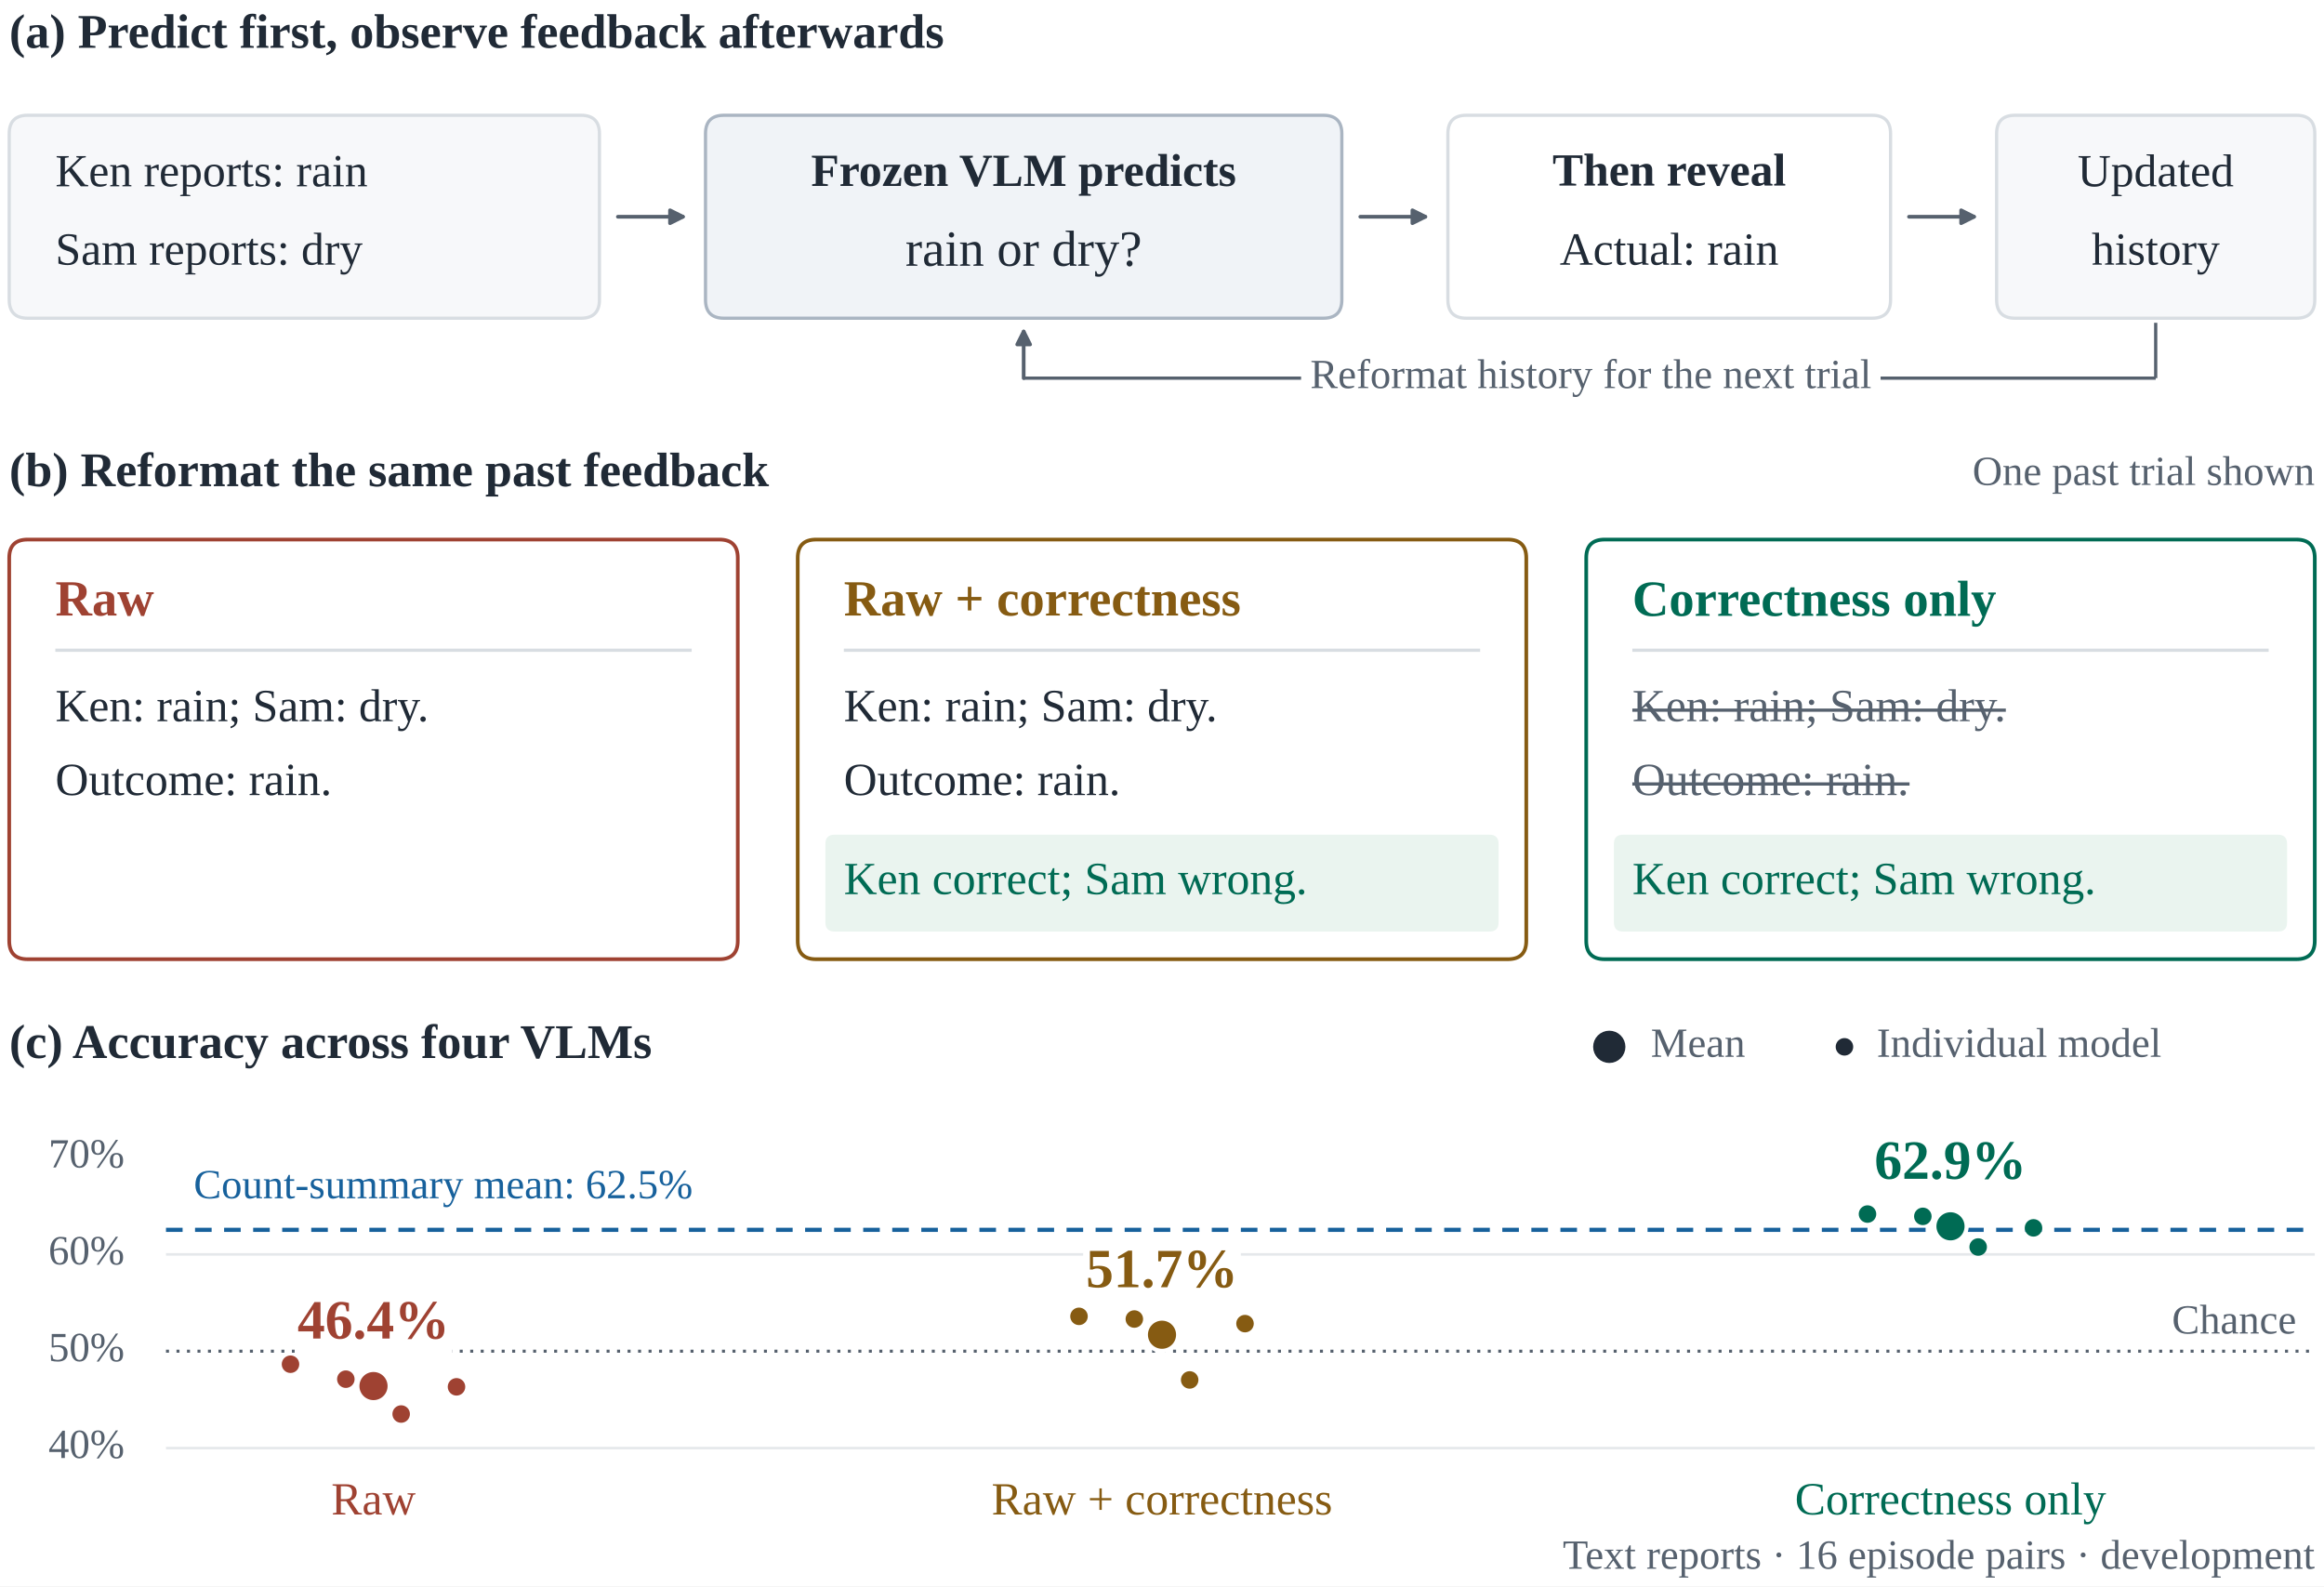
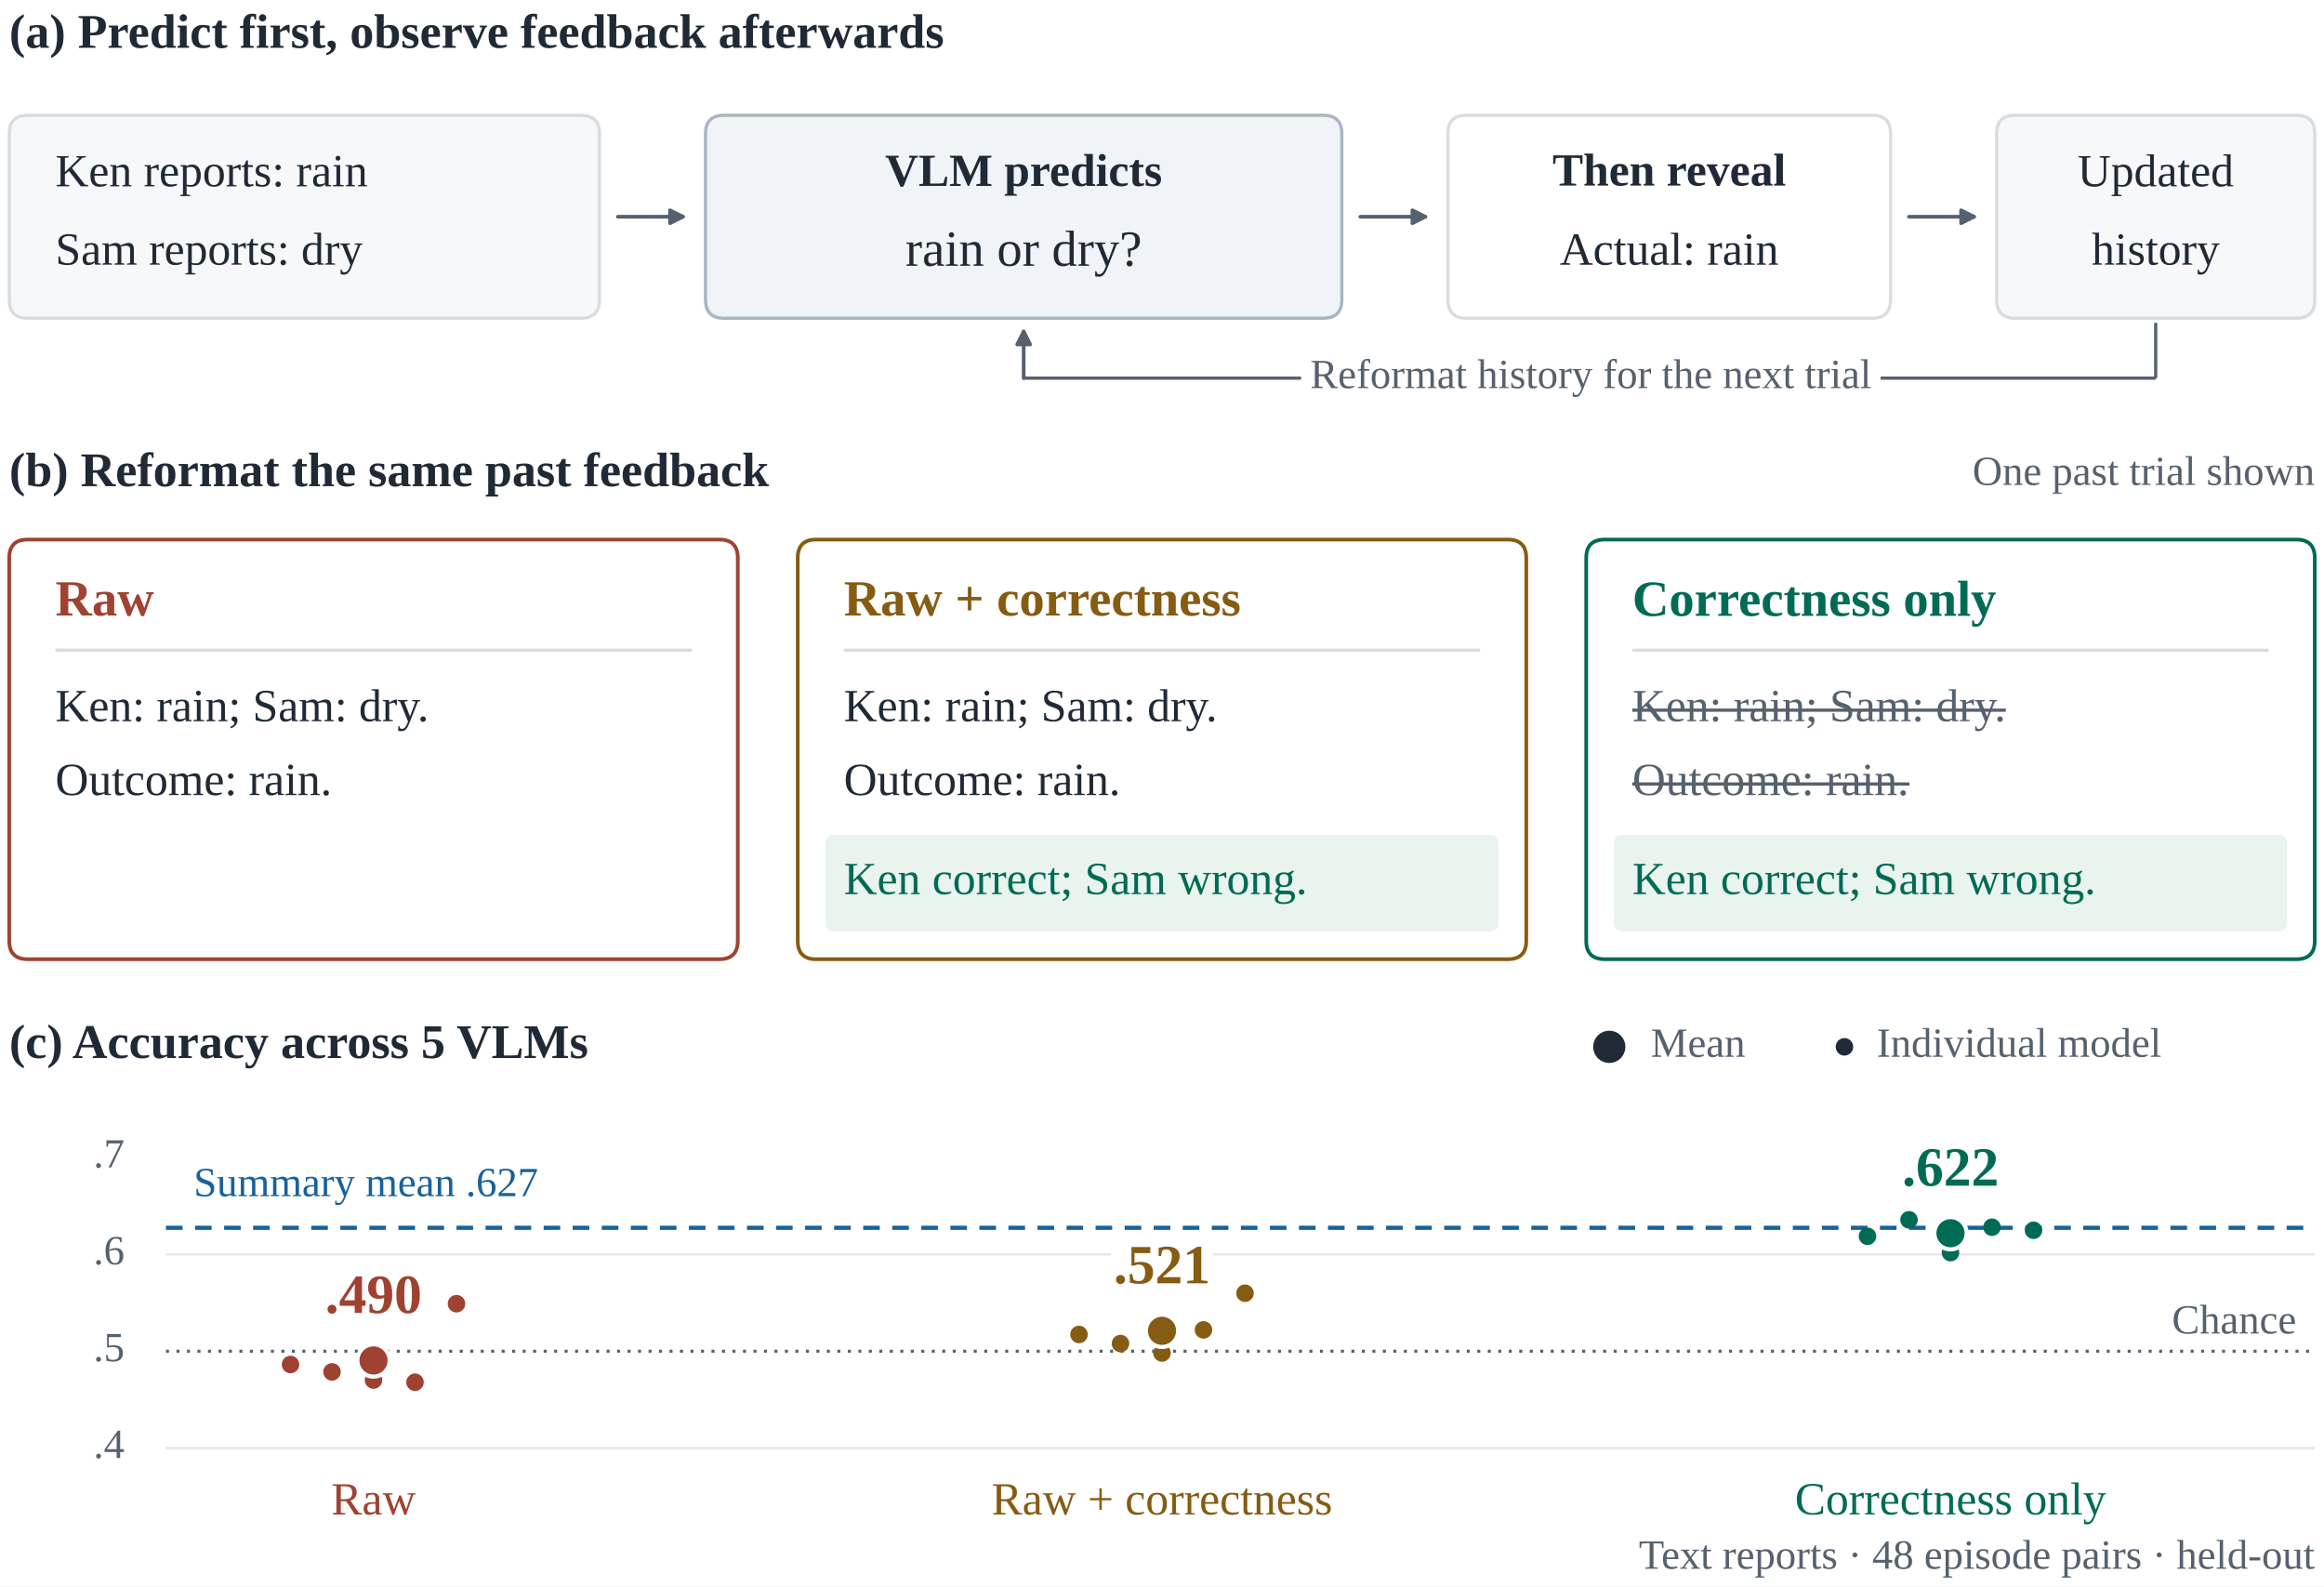
<svg xmlns="http://www.w3.org/2000/svg" xmlns:xlink="http://www.w3.org/1999/xlink" width="504pt" height="344pt" viewBox="0 0 504 344" version="1.1">
  <defs>
    <style type="text/css">*{stroke-linejoin: round; stroke-linecap: butt}</style>
  </defs>
  <g id="figure_1">
    <g id="patch_1">
      <path d="M 0 344 L 504 344 L 504 0 L 0 0 z " style="fill: #ffffff" />
    </g>
    <g id="axes_1">
      <g id="patch_2">
        <path d="M 6 25 L 126 25 Q 130 25 130 29 L 130 65 Q 130 69 126 69 L 6 69 Q 2 69 2 65 L 2 29 Q 2 25 6 25 z " clip-path="url(#p082abb917b)" style="fill: #f7f8fa; stroke: #d8dde2; stroke-width: 0.7; stroke-linejoin: miter" />
      </g>
      <g id="patch_3">
        <path d="M 134 47 Q 141.5 47 148.106 47 " clip-path="url(#p082abb917b)" style="fill: none; stroke: #56616e; stroke-width: 0.8; stroke-linecap: round" />
        <path d="M 145.306 45.6 L 148.106 47 L 145.306 48.4 z " clip-path="url(#p082abb917b)" style="fill: #56616e; stroke: #56616e; stroke-width: 0.8; stroke-linecap: round" />
      </g>
      <g id="patch_4">
        <path d="M 157 25 L 287 25 Q 291 25 291 29 L 291 65 Q 291 69 287 69 L 157 69 Q 153 69 153 65 L 153 29 Q 153 25 157 25 z " clip-path="url(#p082abb917b)" style="fill: #f0f3f7; stroke: #aab5c2; stroke-width: 0.7; stroke-linejoin: miter" />
      </g>
      <g id="patch_5">
        <path d="M 295 47 Q 302.5 47 309.106 47 " clip-path="url(#p082abb917b)" style="fill: none; stroke: #56616e; stroke-width: 0.8; stroke-linecap: round" />
        <path d="M 306.306 45.6 L 309.106 47 L 306.306 48.4 z " clip-path="url(#p082abb917b)" style="fill: #56616e; stroke: #56616e; stroke-width: 0.8; stroke-linecap: round" />
      </g>
      <g id="patch_6">
        <path d="M 318 25 L 406 25 Q 410 25 410 29 L 410 65 Q 410 69 406 69 L 318 69 Q 314 69 314 65 L 314 29 Q 314 25 318 25 z " clip-path="url(#p082abb917b)" style="fill: #ffffff; stroke: #d8dde2; stroke-width: 0.7; stroke-linejoin: miter" />
      </g>
      <g id="patch_7">
        <path d="M 414 47 Q 421.5 47 428.106 47 " clip-path="url(#p082abb917b)" style="fill: none; stroke: #56616e; stroke-width: 0.8; stroke-linecap: round" />
        <path d="M 425.306 45.6 L 428.106 47 L 425.306 48.4 z " clip-path="url(#p082abb917b)" style="fill: #56616e; stroke: #56616e; stroke-width: 0.8; stroke-linecap: round" />
      </g>
      <g id="patch_8">
        <path d="M 437 25 L 498 25 Q 502 25 502 29 L 502 65 Q 502 69 498 69 L 437 69 Q 433 69 433 65 L 433 29 Q 433 25 437 25 z " clip-path="url(#p082abb917b)" style="fill: #f7f8fa; stroke: #d8dde2; stroke-width: 0.7; stroke-linejoin: miter" />
      </g>
      <g id="patch_9">
        <path d="M 222 82 Q 222 76.5 222 71.894 " clip-path="url(#p082abb917b)" style="fill: none; stroke: #56616e; stroke-width: 0.8; stroke-linecap: round" />
        <path d="M 220.6 74.694 L 222 71.894 L 223.4 74.694 z " clip-path="url(#p082abb917b)" style="fill: #56616e; stroke: #56616e; stroke-width: 0.8; stroke-linecap: round" />
      </g>
      <g id="patch_10">
        <path d="M 6 117 L 156 117 Q 160 117 160 121 L 160 204 Q 160 208 156 208 L 6 208 Q 2 208 2 204 L 2 121 Q 2 117 6 117 z " clip-path="url(#p082abb917b)" style="fill: #ffffff; stroke: #9f4232; stroke-width: 0.8; stroke-linejoin: miter" />
      </g>
      <g id="patch_11">
        <path d="M 177 117 L 327 117 Q 331 117 331 121 L 331 204 Q 331 208 327 208 L 177 208 Q 173 208 173 204 L 173 121 Q 173 117 177 117 z " clip-path="url(#p082abb917b)" style="fill: #ffffff; stroke: #865b12; stroke-width: 0.8; stroke-linejoin: miter" />
      </g>
      <g id="patch_12">
        <path d="M 181 181 L 323 181 Q 325 181 325 183 L 325 200 Q 325 202 323 202 L 181 202 Q 179 202 179 200 L 179 183 Q 179 181 181 181 z " clip-path="url(#p082abb917b)" style="fill: #eaf4ef" />
      </g>
      <g id="patch_13">
        <path d="M 348 117 L 498 117 Q 502 117 502 121 L 502 204 Q 502 208 498 208 L 348 208 Q 344 208 344 204 L 344 121 Q 344 117 348 117 z " clip-path="url(#p082abb917b)" style="fill: #ffffff; stroke: #006b54; stroke-width: 0.8; stroke-linejoin: miter" />
      </g>
      <g id="patch_14">
        <path d="M 352 181 L 494 181 Q 496 181 496 183 L 496 200 Q 496 202 494 202 L 352 202 Q 350 202 350 200 L 350 183 Q 350 181 352 181 z " clip-path="url(#p082abb917b)" style="fill: #eaf4ef" />
      </g>
      <g id="line2d_1">
        <path d="M 467.5 70 L 467.5 82 " clip-path="url(#p082abb917b)" style="fill: none; stroke: #56616e; stroke-width: 0.7" />
      </g>
      <g id="line2d_2">
        <path d="M 467.5 82 L 222 82 " clip-path="url(#p082abb917b)" style="fill: none; stroke: #56616e; stroke-width: 0.7" />
      </g>
      <g id="line2d_3">
        <path d="M 12 141 L 150 141 " clip-path="url(#p082abb917b)" style="fill: none; stroke: #d8dde2; stroke-width: 0.7" />
      </g>
      <g id="line2d_4">
        <path d="M 183 141 L 321 141 " clip-path="url(#p082abb917b)" style="fill: none; stroke: #d8dde2; stroke-width: 0.7" />
      </g>
      <g id="line2d_5">
        <path d="M 354 141 L 492 141 " clip-path="url(#p082abb917b)" style="fill: none; stroke: #d8dde2; stroke-width: 0.7" />
      </g>
      <g id="line2d_6">
        <defs>
          <path id="md8d1d8e082" d="M 0 3 C 0.796 3 1.559 2.684 2.121 2.121 C 2.684 1.559 3 0.796 3 0 C 3 -0.796 2.684 -1.559 2.121 -2.121 C 1.559 -2.684 0.796 -3 0 -3 C -0.796 -3 -1.559 -2.684 -2.121 -2.121 C -2.684 -1.559 -3 -0.796 -3 0 C -3 0.796 -2.684 1.559 -2.121 2.121 C -1.559 2.684 -0.796 3 0 3 z " style="stroke: #202a36" />
        </defs>
        <g clip-path="url(#p082abb917b)">
          <use xlink:href="#md8d1d8e082" x="349" y="227" style="fill: #202a36; stroke: #202a36" />
        </g>
      </g>
      <g id="line2d_7">
        <defs>
          <path id="m200bb5b897" d="M 0 1.4 C 0.371 1.4 0.727 1.252 0.99 0.99 C 1.252 0.727 1.4 0.371 1.4 0 C 1.4 -0.371 1.252 -0.727 0.99 -0.99 C 0.727 -1.252 0.371 -1.4 0 -1.4 C -0.371 -1.4 -0.727 -1.252 -0.99 -0.99 C -1.252 -0.727 -1.4 -0.371 -1.4 0 C -1.4 0.371 -1.252 0.727 -0.99 0.99 C -0.727 1.252 -0.371 1.4 0 1.4 z " style="stroke: #202a36" />
        </defs>
        <g clip-path="url(#p082abb917b)">
          <use xlink:href="#m200bb5b897" x="400" y="227" style="fill: #202a36; stroke: #202a36" />
        </g>
      </g>
      <g id="line2d_8">
        <path d="M 36 314 L 502 314 " clip-path="url(#p082abb917b)" style="fill: none; stroke: #e5e8eb; stroke-width: 0.55" />
      </g>
      <g id="line2d_9">
        <path d="M 36 272 L 502 272 " clip-path="url(#p082abb917b)" style="fill: none; stroke: #e5e8eb; stroke-width: 0.55" />
      </g>
      <g id="line2d_10">
        <path d="M 36 293 L 502 293 " clip-path="url(#p082abb917b)" style="fill: none; stroke-dasharray: 0.65,1.625; stroke-dashoffset: 0; stroke: #56616e; stroke-width: 0.65" />
      </g>
      <g id="line2d_11">
-         <path d="M 36 266.688 L 502 266.688 " clip-path="url(#p082abb917b)" style="fill: none; stroke-dasharray: 3.6,2.7; stroke-dashoffset: 0; stroke: #17619c; stroke-width: 0.9" />
+         <path d="M 36 266.235 L 502 266.235 " clip-path="url(#p082abb917b)" style="fill: none; stroke-dasharray: 3.6,2.7; stroke-dashoffset: 0; stroke: #17619c; stroke-width: 0.9" />
      </g>
      <g id="line2d_12">
        <path d="M 354 154 L 435 154 " clip-path="url(#p082abb917b)" style="fill: none; stroke: #56616e; stroke-width: 0.7" />
      </g>
      <g id="line2d_13">
        <path d="M 354 170 L 414.12 170 " clip-path="url(#p082abb917b)" style="fill: none; stroke: #56616e; stroke-width: 0.7" />
      </g>
      <g id="text_1">
        <text style="font-weight: 700; font-size: 10.5px; font-family: 'Times New Roman', 'DejaVu Serif', serif; text-anchor: start; fill: #202a36" x="2" y="10.363" transform="rotate(-0 2 10.36332)">(a) Predict first, observe feedback afterwards</text>
      </g>
      <g id="text_2">
        <text style="font-size: 10px; font-family: 'Times New Roman', 'DejaVu Serif', serif; text-anchor: start; fill: #202a36" x="12" y="40.402" transform="rotate(-0 12 40.40234)">Ken reports: rain</text>
      </g>
      <g id="text_3">
        <text style="font-size: 10px; font-family: 'Times New Roman', 'DejaVu Serif', serif; text-anchor: start; fill: #202a36" x="12" y="57.393" transform="rotate(-0 12 57.39297)">Sam reports: dry</text>
      </g>
      <g id="text_4">
-         <text style="font-weight: 700; font-size: 10px; font-family: 'Times New Roman', 'DejaVu Serif', serif; text-anchor: middle; fill: #202a36" x="222" y="40.32" transform="rotate(-0 222 40.31953)">Frozen VLM predicts</text>
+         <text style="font-weight: 700; font-size: 10px; font-family: 'Times New Roman', 'DejaVu Serif', serif; text-anchor: middle; fill: #202a36" x="222" y="40.32" transform="rotate(-0 222 40.31953)">VLM predicts</text>
      </g>
      <g id="text_5">
        <text style="font-size: 11px; font-family: 'Times New Roman', 'DejaVu Serif', serif; text-anchor: middle; fill: #202a36" x="222" y="57.632" transform="rotate(-0 222 57.63227)">rain or dry?</text>
      </g>
      <g id="text_6">
        <text style="font-weight: 700; font-size: 10px; font-family: 'Times New Roman', 'DejaVu Serif', serif; text-anchor: middle; fill: #202a36" x="362" y="40.241" transform="rotate(-0 362 40.24141)">Then reveal</text>
      </g>
      <g id="text_7">
        <text style="font-size: 10px; font-family: 'Times New Roman', 'DejaVu Serif', serif; text-anchor: middle; fill: #202a36" x="362" y="57.402" transform="rotate(-0 362 57.40234)">Actual: rain</text>
      </g>
      <g id="text_8">
        <text style="font-size: 10px; font-family: 'Times New Roman', 'DejaVu Serif', serif; text-anchor: middle; fill: #202a36" x="467.5" y="40.402" transform="rotate(-0 467.5 40.40234)">Updated</text>
      </g>
      <g id="text_9">
        <text style="font-size: 10px; font-family: 'Times New Roman', 'DejaVu Serif', serif; text-anchor: middle; fill: #202a36" x="467.5" y="57.393" transform="rotate(-0 467.5 57.39297)">history</text>
      </g>
      <g id="text_10">
        <g id="patch_15">
          <path d="M 282.162 88.076 L 407.838 88.076 L 407.838 75.924 L 282.162 75.924 z " style="fill: #ffffff" />
        </g>
        <text style="font-size: 9px; font-family: 'Times New Roman', 'DejaVu Serif', serif; text-anchor: middle; fill: #56616e" x="345" y="84.154" transform="rotate(-0 345 84.15367)">Reformat history for the next trial</text>
      </g>
      <g id="text_11">
        <text style="font-weight: 700; font-size: 10.5px; font-family: 'Times New Roman', 'DejaVu Serif', serif; text-anchor: start; fill: #202a36" x="2" y="105.432" transform="rotate(-0 2 105.4322)">(b) Reformat the same past feedback</text>
      </g>
      <g id="text_12">
        <text style="font-size: 9px; font-family: 'Times New Roman', 'DejaVu Serif', serif; text-anchor: end; fill: #56616e" x="502" y="105.162" transform="rotate(-0 502 105.1621)">One past trial shown</text>
      </g>
      <g id="text_13">
        <text style="font-weight: 700; font-size: 11px; font-family: 'Times New Roman', 'DejaVu Serif', serif; text-anchor: start; fill: #9f4232" x="12" y="133.466" transform="rotate(-0 12 133.4655)">Raw</text>
      </g>
      <g id="text_14">
        <text style="font-size: 10px; font-family: 'Times New Roman', 'DejaVu Serif', serif; text-anchor: start; fill: #202a36" x="12" y="156.393" transform="rotate(-0 12 156.393)">Ken: rain; Sam: dry.</text>
      </g>
      <g id="text_15">
        <text style="font-size: 10px; font-family: 'Times New Roman', 'DejaVu Serif', serif; text-anchor: start; fill: #202a36" x="12" y="172.402" transform="rotate(-0 12 172.4023)">Outcome: rain.</text>
      </g>
      <g id="text_16">
        <text style="font-weight: 700; font-size: 11px; font-family: 'Times New Roman', 'DejaVu Serif', serif; text-anchor: start; fill: #865b12" x="183" y="133.466" transform="rotate(-0 183 133.4655)">Raw + correctness</text>
      </g>
      <g id="text_17">
        <text style="font-size: 10px; font-family: 'Times New Roman', 'DejaVu Serif', serif; text-anchor: start; fill: #202a36" x="183" y="156.393" transform="rotate(-0 183 156.393)">Ken: rain; Sam: dry.</text>
      </g>
      <g id="text_18">
        <text style="font-size: 10px; font-family: 'Times New Roman', 'DejaVu Serif', serif; text-anchor: start; fill: #202a36" x="183" y="172.402" transform="rotate(-0 183 172.4023)">Outcome: rain.</text>
      </g>
      <g id="text_19">
        <text style="font-size: 10px; font-family: 'Times New Roman', 'DejaVu Serif', serif; text-anchor: start; fill: #006b54" x="183" y="193.884" transform="rotate(-0 183 193.8836)">Ken correct; Sam wrong.</text>
      </g>
      <g id="text_20">
        <text style="font-weight: 700; font-size: 11px; font-family: 'Times New Roman', 'DejaVu Serif', serif; text-anchor: start; fill: #006b54" x="354" y="133.538" transform="rotate(-0 354 133.5377)">Correctness only</text>
      </g>
      <g id="text_21">
        <text style="font-size: 10px; font-family: 'Times New Roman', 'DejaVu Serif', serif; text-anchor: start; fill: #56616e" x="354" y="156.393" transform="rotate(-0 354 156.393)">Ken: rain; Sam: dry.</text>
      </g>
      <g id="text_22">
        <text style="font-size: 10px; font-family: 'Times New Roman', 'DejaVu Serif', serif; text-anchor: start; fill: #56616e" x="354" y="172.402" transform="rotate(-0 354 172.4023)">Outcome: rain.</text>
      </g>
      <g id="text_23">
        <text style="font-size: 10px; font-family: 'Times New Roman', 'DejaVu Serif', serif; text-anchor: start; fill: #006b54" x="354" y="193.884" transform="rotate(-0 354 193.8836)">Ken correct; Sam wrong.</text>
      </g>
      <g id="text_24">
-         <text style="font-weight: 700; font-size: 10.5px; font-family: 'Times New Roman', 'DejaVu Serif', serif; text-anchor: start; fill: #202a36" x="2" y="229.422" transform="rotate(-0 2 229.4224)">(c) Accuracy across four VLMs</text>
+         <text style="font-weight: 700; font-size: 10.5px; font-family: 'Times New Roman', 'DejaVu Serif', serif; text-anchor: start; fill: #202a36" x="2" y="229.422" transform="rotate(-0 2 229.4224)">(c) Accuracy across 5 VLMs</text>
      </g>
      <g id="text_25">
        <text style="font-size: 9px; font-family: 'Times New Roman', 'DejaVu Serif', serif; text-anchor: start; fill: #56616e" x="358" y="229.162" transform="rotate(-0 358 229.1621)">Mean</text>
      </g>
      <g id="text_26">
        <text style="font-size: 9px; font-family: 'Times New Roman', 'DejaVu Serif', serif; text-anchor: start; fill: #56616e" x="407" y="229.162" transform="rotate(-0 407 229.1621)">Individual model</text>
      </g>
      <g id="text_27">
-         <text style="font-size: 9px; font-family: 'Times New Roman', 'DejaVu Serif', serif; text-anchor: end; fill: #56616e" x="27" y="316.162" transform="rotate(-0 27 316.1621)">40%</text>
+         <text style="font-size: 9px; font-family: 'Times New Roman', 'DejaVu Serif', serif; text-anchor: end; fill: #56616e" x="27" y="316.162" transform="rotate(-0 27 316.1621)">.4</text>
      </g>
      <g id="text_28">
-         <text style="font-size: 9px; font-family: 'Times New Roman', 'DejaVu Serif', serif; text-anchor: end; fill: #56616e" x="27" y="295.162" transform="rotate(-0 27 295.1621)">50%</text>
+         <text style="font-size: 9px; font-family: 'Times New Roman', 'DejaVu Serif', serif; text-anchor: end; fill: #56616e" x="27" y="295.162" transform="rotate(-0 27 295.1621)">.5</text>
      </g>
      <g id="text_29">
-         <text style="font-size: 9px; font-family: 'Times New Roman', 'DejaVu Serif', serif; text-anchor: end; fill: #56616e" x="27" y="274.162" transform="rotate(-0 27 274.1621)">60%</text>
+         <text style="font-size: 9px; font-family: 'Times New Roman', 'DejaVu Serif', serif; text-anchor: end; fill: #56616e" x="27" y="274.162" transform="rotate(-0 27 274.1621)">.6</text>
      </g>
      <g id="text_30">
-         <text style="font-size: 9px; font-family: 'Times New Roman', 'DejaVu Serif', serif; text-anchor: end; fill: #56616e" x="27" y="253.162" transform="rotate(-0 27 253.1621)">70%</text>
+         <text style="font-size: 9px; font-family: 'Times New Roman', 'DejaVu Serif', serif; text-anchor: end; fill: #56616e" x="27" y="253.162" transform="rotate(-0 27 253.1621)">.7</text>
      </g>
      <g id="text_31">
        <g id="patch_16">
          <path d="M 470.021 292.077 L 498.99 292.077 L 498.99 281.923 L 470.021 281.923 z " style="fill: #ffffff" />
        </g>
        <text style="font-size: 9px; font-family: 'Times New Roman', 'DejaVu Serif', serif; text-anchor: end; fill: #56616e" x="498" y="289.162" transform="rotate(-0 498 289.1621)">Chance</text>
      </g>
      <g id="text_32">
        <g id="patch_17">
-           <path d="M 41.01 262.765 L 151.223 262.765 L 151.223 252.61 L 41.01 252.61 z " style="fill: #ffffff" />
-         </g>
-         <text style="font-size: 9px; font-family: 'Times New Roman', 'DejaVu Serif', serif; text-anchor: start; fill: #17619c" x="42" y="259.833" transform="rotate(-0 42 259.8329)">Count-summary mean: 62.5%</text>
+           <path d="M 41.01 262.312 L 117.728 262.312 L 117.728 252.158 L 41.01 252.158 z " style="fill: #ffffff" />
+         </g>
+         <text style="font-size: 9px; font-family: 'Times New Roman', 'DejaVu Serif', serif; text-anchor: start; fill: #17619c" x="42" y="259.38" transform="rotate(-0 42 259.3802)">Summary mean .627</text>
      </g>
      <g id="line2d_14">
        <defs>
          <path id="m8359372159" d="M 0 1.4 C 0.371 1.4 0.727 1.252 0.99 0.99 C 1.252 0.727 1.4 0.371 1.4 0 C 1.4 -0.371 1.252 -0.727 0.99 -0.99 C 0.727 -1.252 0.371 -1.4 0 -1.4 C -0.371 -1.4 -0.727 -1.252 -0.99 -0.99 C -1.252 -0.727 -1.4 -0.371 -1.4 0 C -1.4 0.371 -1.252 0.727 -0.99 0.99 C -0.727 1.252 -0.371 1.4 0 1.4 z " style="stroke: #9f4232" />
        </defs>
        <g clip-path="url(#p082abb917b)">
-           <use xlink:href="#m8359372159" x="63" y="295.824" style="fill: #9f4232; stroke: #9f4232" />
-           <use xlink:href="#m8359372159" x="75" y="299.064" style="fill: #9f4232; stroke: #9f4232" />
-           <use xlink:href="#m8359372159" x="87" y="306.623" style="fill: #9f4232; stroke: #9f4232" />
-           <use xlink:href="#m8359372159" x="99" y="300.725" style="fill: #9f4232; stroke: #9f4232" />
+           <use xlink:href="#m8359372159" x="63" y="295.88" style="fill: #9f4232; stroke: #9f4232" />
+           <use xlink:href="#m8359372159" x="72" y="297.486" style="fill: #9f4232; stroke: #9f4232" />
+           <use xlink:href="#m8359372159" x="81" y="299.258" style="fill: #9f4232; stroke: #9f4232" />
+           <use xlink:href="#m8359372159" x="90" y="299.729" style="fill: #9f4232; stroke: #9f4232" />
+           <use xlink:href="#m8359372159" x="99" y="282.699" style="fill: #9f4232; stroke: #9f4232" />
        </g>
      </g>
      <g id="line2d_15">
        <defs>
          <path id="m344a889d69" d="M 0 1.4 C 0.371 1.4 0.727 1.252 0.99 0.99 C 1.252 0.727 1.4 0.371 1.4 0 C 1.4 -0.371 1.252 -0.727 0.99 -0.99 C 0.727 -1.252 0.371 -1.4 0 -1.4 C -0.371 -1.4 -0.727 -1.252 -0.99 -0.99 C -1.252 -0.727 -1.4 -0.371 -1.4 0 C -1.4 0.371 -1.252 0.727 -0.99 0.99 C -0.727 1.252 -0.371 1.4 0 1.4 z " style="stroke: #865b12" />
        </defs>
        <g clip-path="url(#p082abb917b)">
-           <use xlink:href="#m344a889d69" x="234" y="285.441" style="fill: #865b12; stroke: #865b12" />
-           <use xlink:href="#m344a889d69" x="246" y="286.022" style="fill: #865b12; stroke: #865b12" />
-           <use xlink:href="#m344a889d69" x="258" y="299.23" style="fill: #865b12; stroke: #865b12" />
-           <use xlink:href="#m344a889d69" x="270" y="287.019" style="fill: #865b12; stroke: #865b12" />
+           <use xlink:href="#m344a889d69" x="234" y="289.373" style="fill: #865b12; stroke: #865b12" />
+           <use xlink:href="#m344a889d69" x="243" y="291.339" style="fill: #865b12; stroke: #865b12" />
+           <use xlink:href="#m344a889d69" x="252" y="293.388" style="fill: #865b12; stroke: #865b12" />
+           <use xlink:href="#m344a889d69" x="261" y="288.376" style="fill: #865b12; stroke: #865b12" />
+           <use xlink:href="#m344a889d69" x="270" y="280.429" style="fill: #865b12; stroke: #865b12" />
        </g>
      </g>
      <g id="line2d_16">
        <defs>
          <path id="m483dc5580f" d="M 0 1.4 C 0.371 1.4 0.727 1.252 0.99 0.99 C 1.252 0.727 1.4 0.371 1.4 0 C 1.4 -0.371 1.252 -0.727 0.99 -0.99 C 0.727 -1.252 0.371 -1.4 0 -1.4 C -0.371 -1.4 -0.727 -1.252 -0.99 -0.99 C -1.252 -0.727 -1.4 -0.371 -1.4 0 C -1.4 0.371 -1.252 0.727 -0.99 0.99 C -0.727 1.252 -0.371 1.4 0 1.4 z " style="stroke: #006b54" />
        </defs>
        <g clip-path="url(#p082abb917b)">
-           <use xlink:href="#m483dc5580f" x="405" y="263.261" style="fill: #006b54; stroke: #006b54" />
-           <use xlink:href="#m483dc5580f" x="417" y="263.759" style="fill: #006b54; stroke: #006b54" />
-           <use xlink:href="#m483dc5580f" x="429" y="270.405" style="fill: #006b54; stroke: #006b54" />
-           <use xlink:href="#m483dc5580f" x="441" y="266.252" style="fill: #006b54; stroke: #006b54" />
+           <use xlink:href="#m483dc5580f" x="405" y="268.079" style="fill: #006b54; stroke: #006b54" />
+           <use xlink:href="#m483dc5580f" x="414" y="264.507" style="fill: #006b54; stroke: #006b54" />
+           <use xlink:href="#m483dc5580f" x="423" y="271.623" style="fill: #006b54; stroke: #006b54" />
+           <use xlink:href="#m483dc5580f" x="432" y="266.113" style="fill: #006b54; stroke: #006b54" />
+           <use xlink:href="#m483dc5580f" x="441" y="266.778" style="fill: #006b54; stroke: #006b54" />
        </g>
      </g>
      <g id="text_33">
        <text style="font-size: 10px; font-family: 'Times New Roman', 'DejaVu Serif', serif; text-anchor: middle; fill: #9f4232" x="81" y="328.402" transform="rotate(-0 81 328.4023)">Raw</text>
      </g>
      <g id="text_34">
        <text style="font-size: 10px; font-family: 'Times New Roman', 'DejaVu Serif', serif; text-anchor: middle; fill: #865b12" x="252" y="328.402" transform="rotate(-0 252 328.4023)">Raw + correctness</text>
      </g>
      <g id="text_35">
        <text style="font-size: 10px; font-family: 'Times New Roman', 'DejaVu Serif', serif; text-anchor: middle; fill: #006b54" x="423" y="328.393" transform="rotate(-0 423 328.393)">Correctness only</text>
      </g>
      <g id="text_36">
-         <text style="font-size: 9px; font-family: 'Times New Roman', 'DejaVu Serif', serif; text-anchor: end; fill: #56616e" x="502" y="340.162" transform="rotate(-0 502 340.1621)">Text reports · 16 episode pairs · development</text>
+         <text style="font-size: 9px; font-family: 'Times New Roman', 'DejaVu Serif', serif; text-anchor: end; fill: #56616e" x="502" y="340.162" transform="rotate(-0 502 340.1621)">Text reports · 48 episode pairs · held-out</text>
      </g>
      <g id="line2d_17">
        <defs>
          <path id="mffd584abca" d="M 0 3.5 C 0.928 3.5 1.819 3.131 2.475 2.475 C 3.131 1.819 3.5 0.928 3.5 0 C 3.5 -0.928 3.131 -1.819 2.475 -2.475 C 1.819 -3.131 0.928 -3.5 0 -3.5 C -0.928 -3.5 -1.819 -3.131 -2.475 -2.475 C -3.131 -1.819 -3.5 -0.928 -3.5 0 C -3.5 0.928 -3.131 1.819 -2.475 2.475 C -1.819 3.131 -0.928 3.5 0 3.5 z " style="stroke: #ffffff; stroke-width: 0.9" />
        </defs>
        <g clip-path="url(#p082abb917b)">
-           <use xlink:href="#mffd584abca" x="81" y="300.559" style="fill: #9f4232; stroke: #ffffff; stroke-width: 0.9" />
+           <use xlink:href="#mffd584abca" x="81" y="295.01" style="fill: #9f4232; stroke: #ffffff; stroke-width: 0.9" />
        </g>
      </g>
      <g id="line2d_18">
        <defs>
          <path id="m60eb6dd9f2" d="M 0 3.5 C 0.928 3.5 1.819 3.131 2.475 2.475 C 3.131 1.819 3.5 0.928 3.5 0 C 3.5 -0.928 3.131 -1.819 2.475 -2.475 C 1.819 -3.131 0.928 -3.5 0 -3.5 C -0.928 -3.5 -1.819 -3.131 -2.475 -2.475 C -3.131 -1.819 -3.5 -0.928 -3.5 0 C -3.5 0.928 -3.131 1.819 -2.475 2.475 C -1.819 3.131 -0.928 3.5 0 3.5 z " style="stroke: #ffffff; stroke-width: 0.9" />
        </defs>
        <g clip-path="url(#p082abb917b)">
-           <use xlink:href="#m60eb6dd9f2" x="252" y="289.428" style="fill: #865b12; stroke: #ffffff; stroke-width: 0.9" />
+           <use xlink:href="#m60eb6dd9f2" x="252" y="288.581" style="fill: #865b12; stroke: #ffffff; stroke-width: 0.9" />
        </g>
      </g>
      <g id="line2d_19">
        <defs>
          <path id="m383e187a7d" d="M 0 3.5 C 0.928 3.5 1.819 3.131 2.475 2.475 C 3.131 1.819 3.5 0.928 3.5 0 C 3.5 -0.928 3.131 -1.819 2.475 -2.475 C 1.819 -3.131 0.928 -3.5 0 -3.5 C -0.928 -3.5 -1.819 -3.131 -2.475 -2.475 C -3.131 -1.819 -3.5 -0.928 -3.5 0 C -3.5 0.928 -3.131 1.819 -2.475 2.475 C -1.819 3.131 -0.928 3.5 0 3.5 z " style="stroke: #ffffff; stroke-width: 0.9" />
        </defs>
        <g clip-path="url(#p082abb917b)">
-           <use xlink:href="#m383e187a7d" x="423" y="265.919" style="fill: #006b54; stroke: #ffffff; stroke-width: 0.9" />
+           <use xlink:href="#m383e187a7d" x="423" y="267.42" style="fill: #006b54; stroke: #ffffff; stroke-width: 0.9" />
        </g>
      </g>
      <g id="text_37">
        <g id="patch_18">
-           <path d="M 63.9 293.416 L 98.1 293.416 L 98.1 281.703 L 63.9 281.703 z " style="fill: #ffffff" />
-         </g>
-         <text style="font-weight: 700; font-size: 12px; font-family: 'Times New Roman', 'DejaVu Serif', serif; text-anchor: middle; fill: #9f4232" x="81" y="290.249" transform="rotate(-0 81 290.249)">46.4%</text>
+           <path d="M 69.9 287.867 L 92.1 287.867 L 92.1 276.154 L 69.9 276.154 z " style="fill: #ffffff" />
+         </g>
+         <text style="font-weight: 700; font-size: 12px; font-family: 'Times New Roman', 'DejaVu Serif', serif; text-anchor: middle; fill: #9f4232" x="81" y="284.7" transform="rotate(-0 81 284.7)">.490</text>
      </g>
      <g id="text_38">
        <g id="patch_19">
-           <path d="M 234.9 282.285 L 269.1 282.285 L 269.1 270.571 L 234.9 270.571 z " style="fill: #ffffff" />
-         </g>
-         <text style="font-weight: 700; font-size: 12px; font-family: 'Times New Roman', 'DejaVu Serif', serif; text-anchor: middle; fill: #865b12" x="252" y="279.118" transform="rotate(-0 252 279.1177)">51.7%</text>
+           <path d="M 240.9 281.437 L 263.1 281.437 L 263.1 269.724 L 240.9 269.724 z " style="fill: #ffffff" />
+         </g>
+         <text style="font-weight: 700; font-size: 12px; font-family: 'Times New Roman', 'DejaVu Serif', serif; text-anchor: middle; fill: #865b12" x="252" y="278.27" transform="rotate(-0 252 278.2704)">.521</text>
      </g>
      <g id="text_39">
        <g id="patch_20">
-           <path d="M 405.9 258.776 L 440.1 258.776 L 440.1 247.063 L 405.9 247.063 z " style="fill: #ffffff" />
-         </g>
-         <text style="font-weight: 700; font-size: 12px; font-family: 'Times New Roman', 'DejaVu Serif', serif; text-anchor: middle; fill: #006b54" x="423" y="255.609" transform="rotate(-0 423 255.609)">62.9%</text>
+           <path d="M 411.9 260.277 L 434.1 260.277 L 434.1 248.564 L 411.9 248.564 z " style="fill: #ffffff" />
+         </g>
+         <text style="font-weight: 700; font-size: 12px; font-family: 'Times New Roman', 'DejaVu Serif', serif; text-anchor: middle; fill: #006b54" x="423" y="257.11" transform="rotate(-0 423 257.1098)">.622</text>
      </g>
    </g>
  </g>
  <defs>
    <clipPath id="p082abb917b">
      <rect x="0" y="0" width="504" height="344" />
    </clipPath>
  </defs>
</svg>
